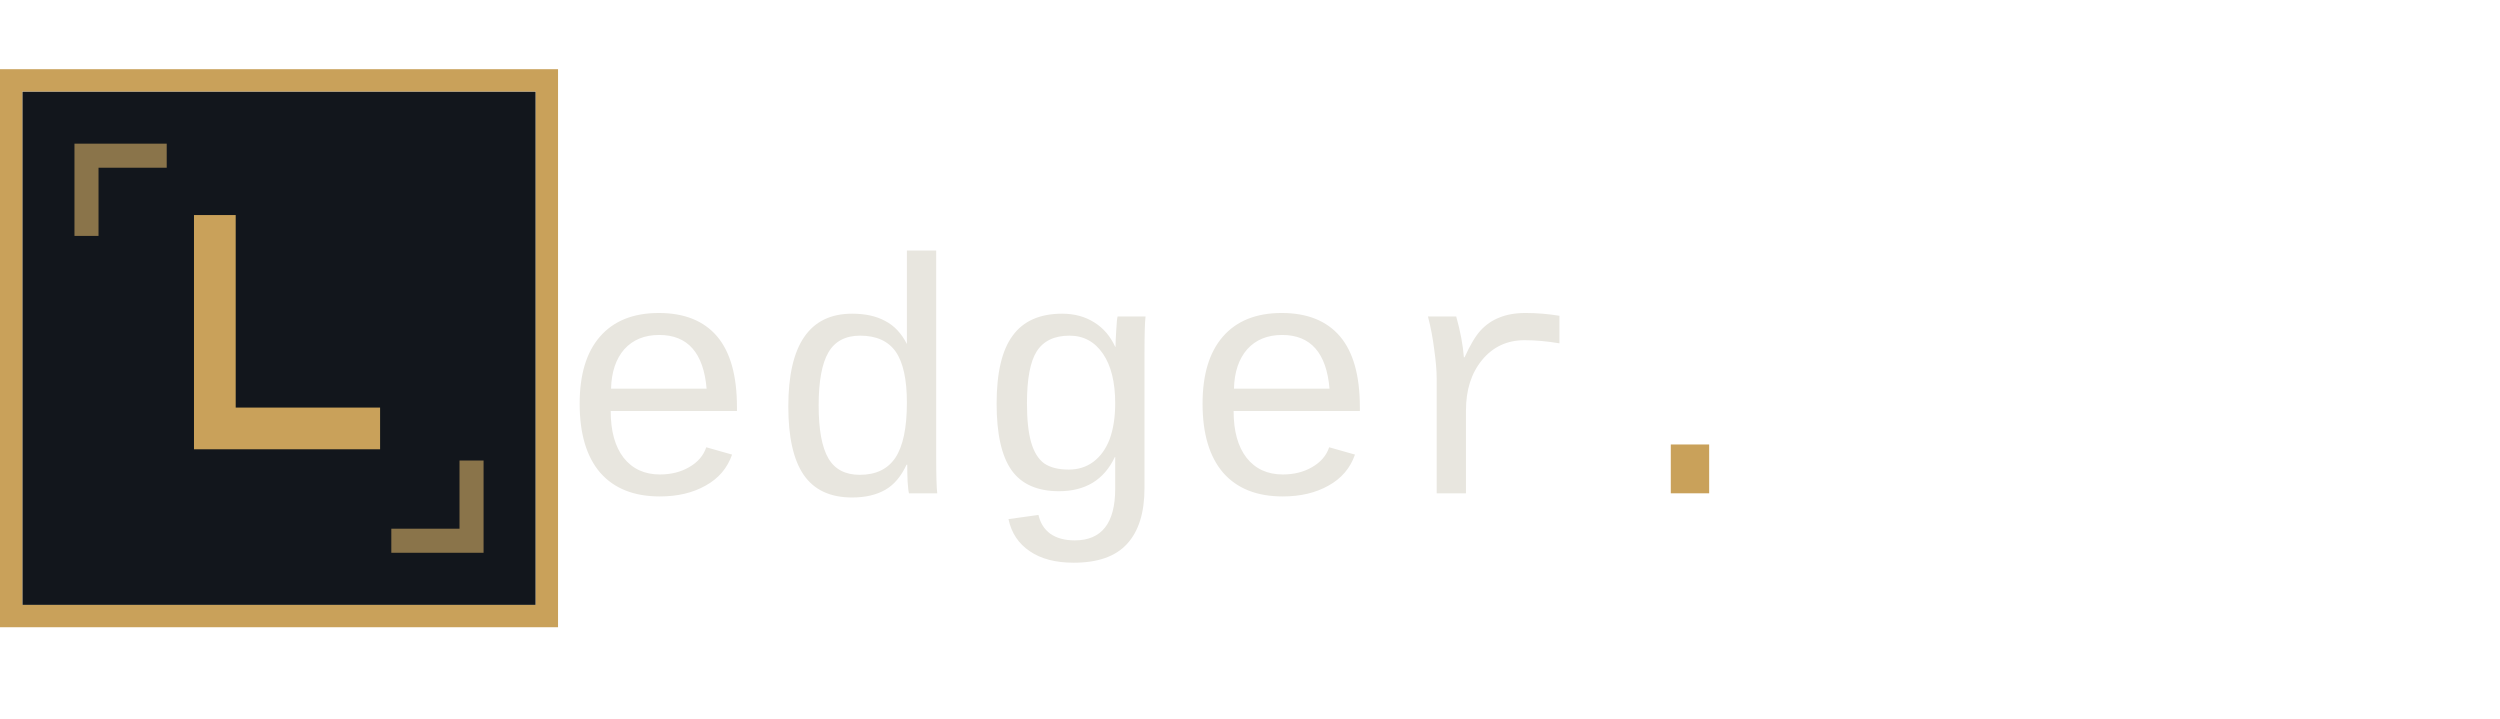
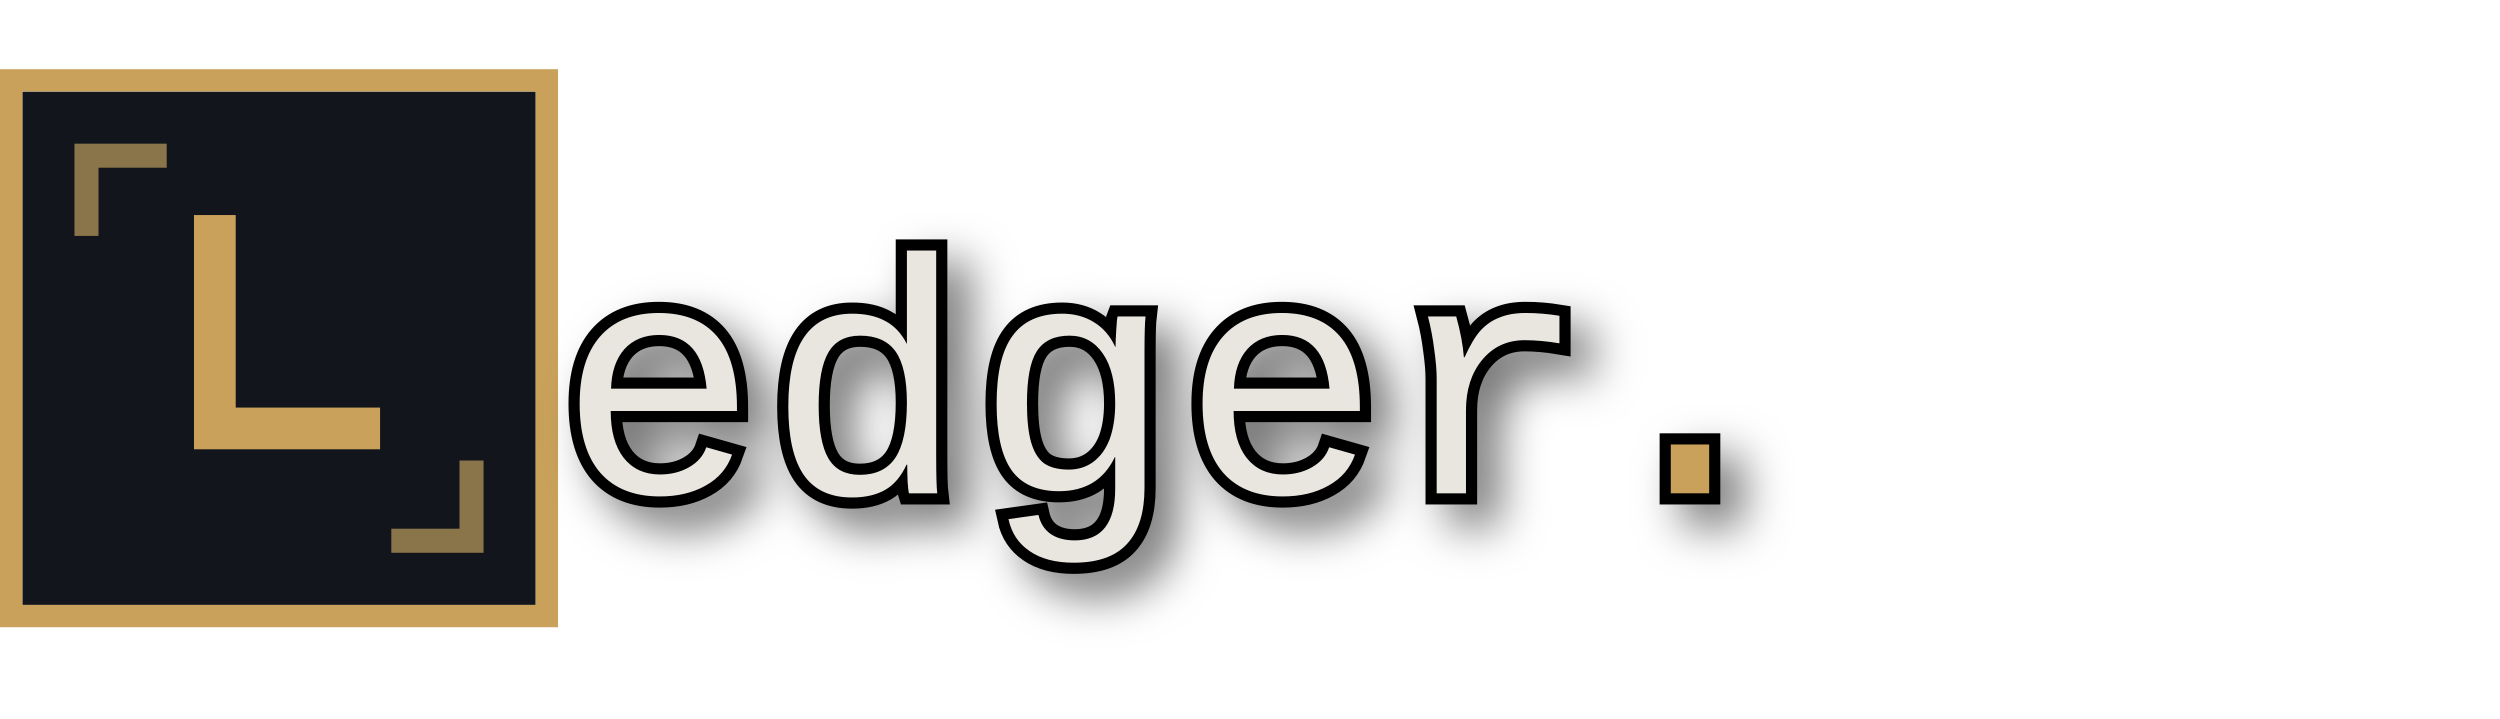
<svg xmlns="http://www.w3.org/2000/svg" width="160" height="46" viewBox="0 0 112 32" role="img" aria-label="Ledger edger logo">
  <defs>
    <style>
      .wordmark {
        fill: #e8e6df;
+         stroke: #000;
+         stroke-width: 1px;
+         paint-order: stroke fill;
+         filter: url(#wordmark-shadow);
        font-family: "IBM Plex Mono", "SFMono-Regular", Consolas, "Liberation Mono", Menlo, monospace;
        font-size: 15px;
        letter-spacing: 0.02em;
      }
      .dot {
        fill: #c9a15a;
      }
    </style>
+     <filter id="wordmark-shadow" x="-10%" y="-20%" width="120%" height="150%" color-interpolation-filters="sRGB">
+       <feDropShadow dx="1" dy="1" stdDeviation="1" flood-color="#000" flood-opacity="0.55" />
+     </filter>
  </defs>
  <g>
    <svg x="1" y="4" width="23" height="23" viewBox="0 0 32 32" aria-hidden="true">
      <rect width="32" height="32" fill="#12161c" />
      <path d="M4 9 V4 H9" fill="none" stroke="#8a744a" stroke-width="1.5" />
      <path d="M28 23 V28 H23" fill="none" stroke="#8a744a" stroke-width="1.5" />
      <path d="M12 9 V21 H21" fill="none" stroke="#c9a15a" stroke-width="2.6" stroke-linecap="square" />
    </svg>
    <rect x="0.5" y="3.5" width="24" height="24" fill="none" stroke="#c9a15a" stroke-width="1" />
    <text x="25" y="22" class="wordmark">edger<tspan class="dot">.</tspan>
    </text>
  </g>
</svg>
